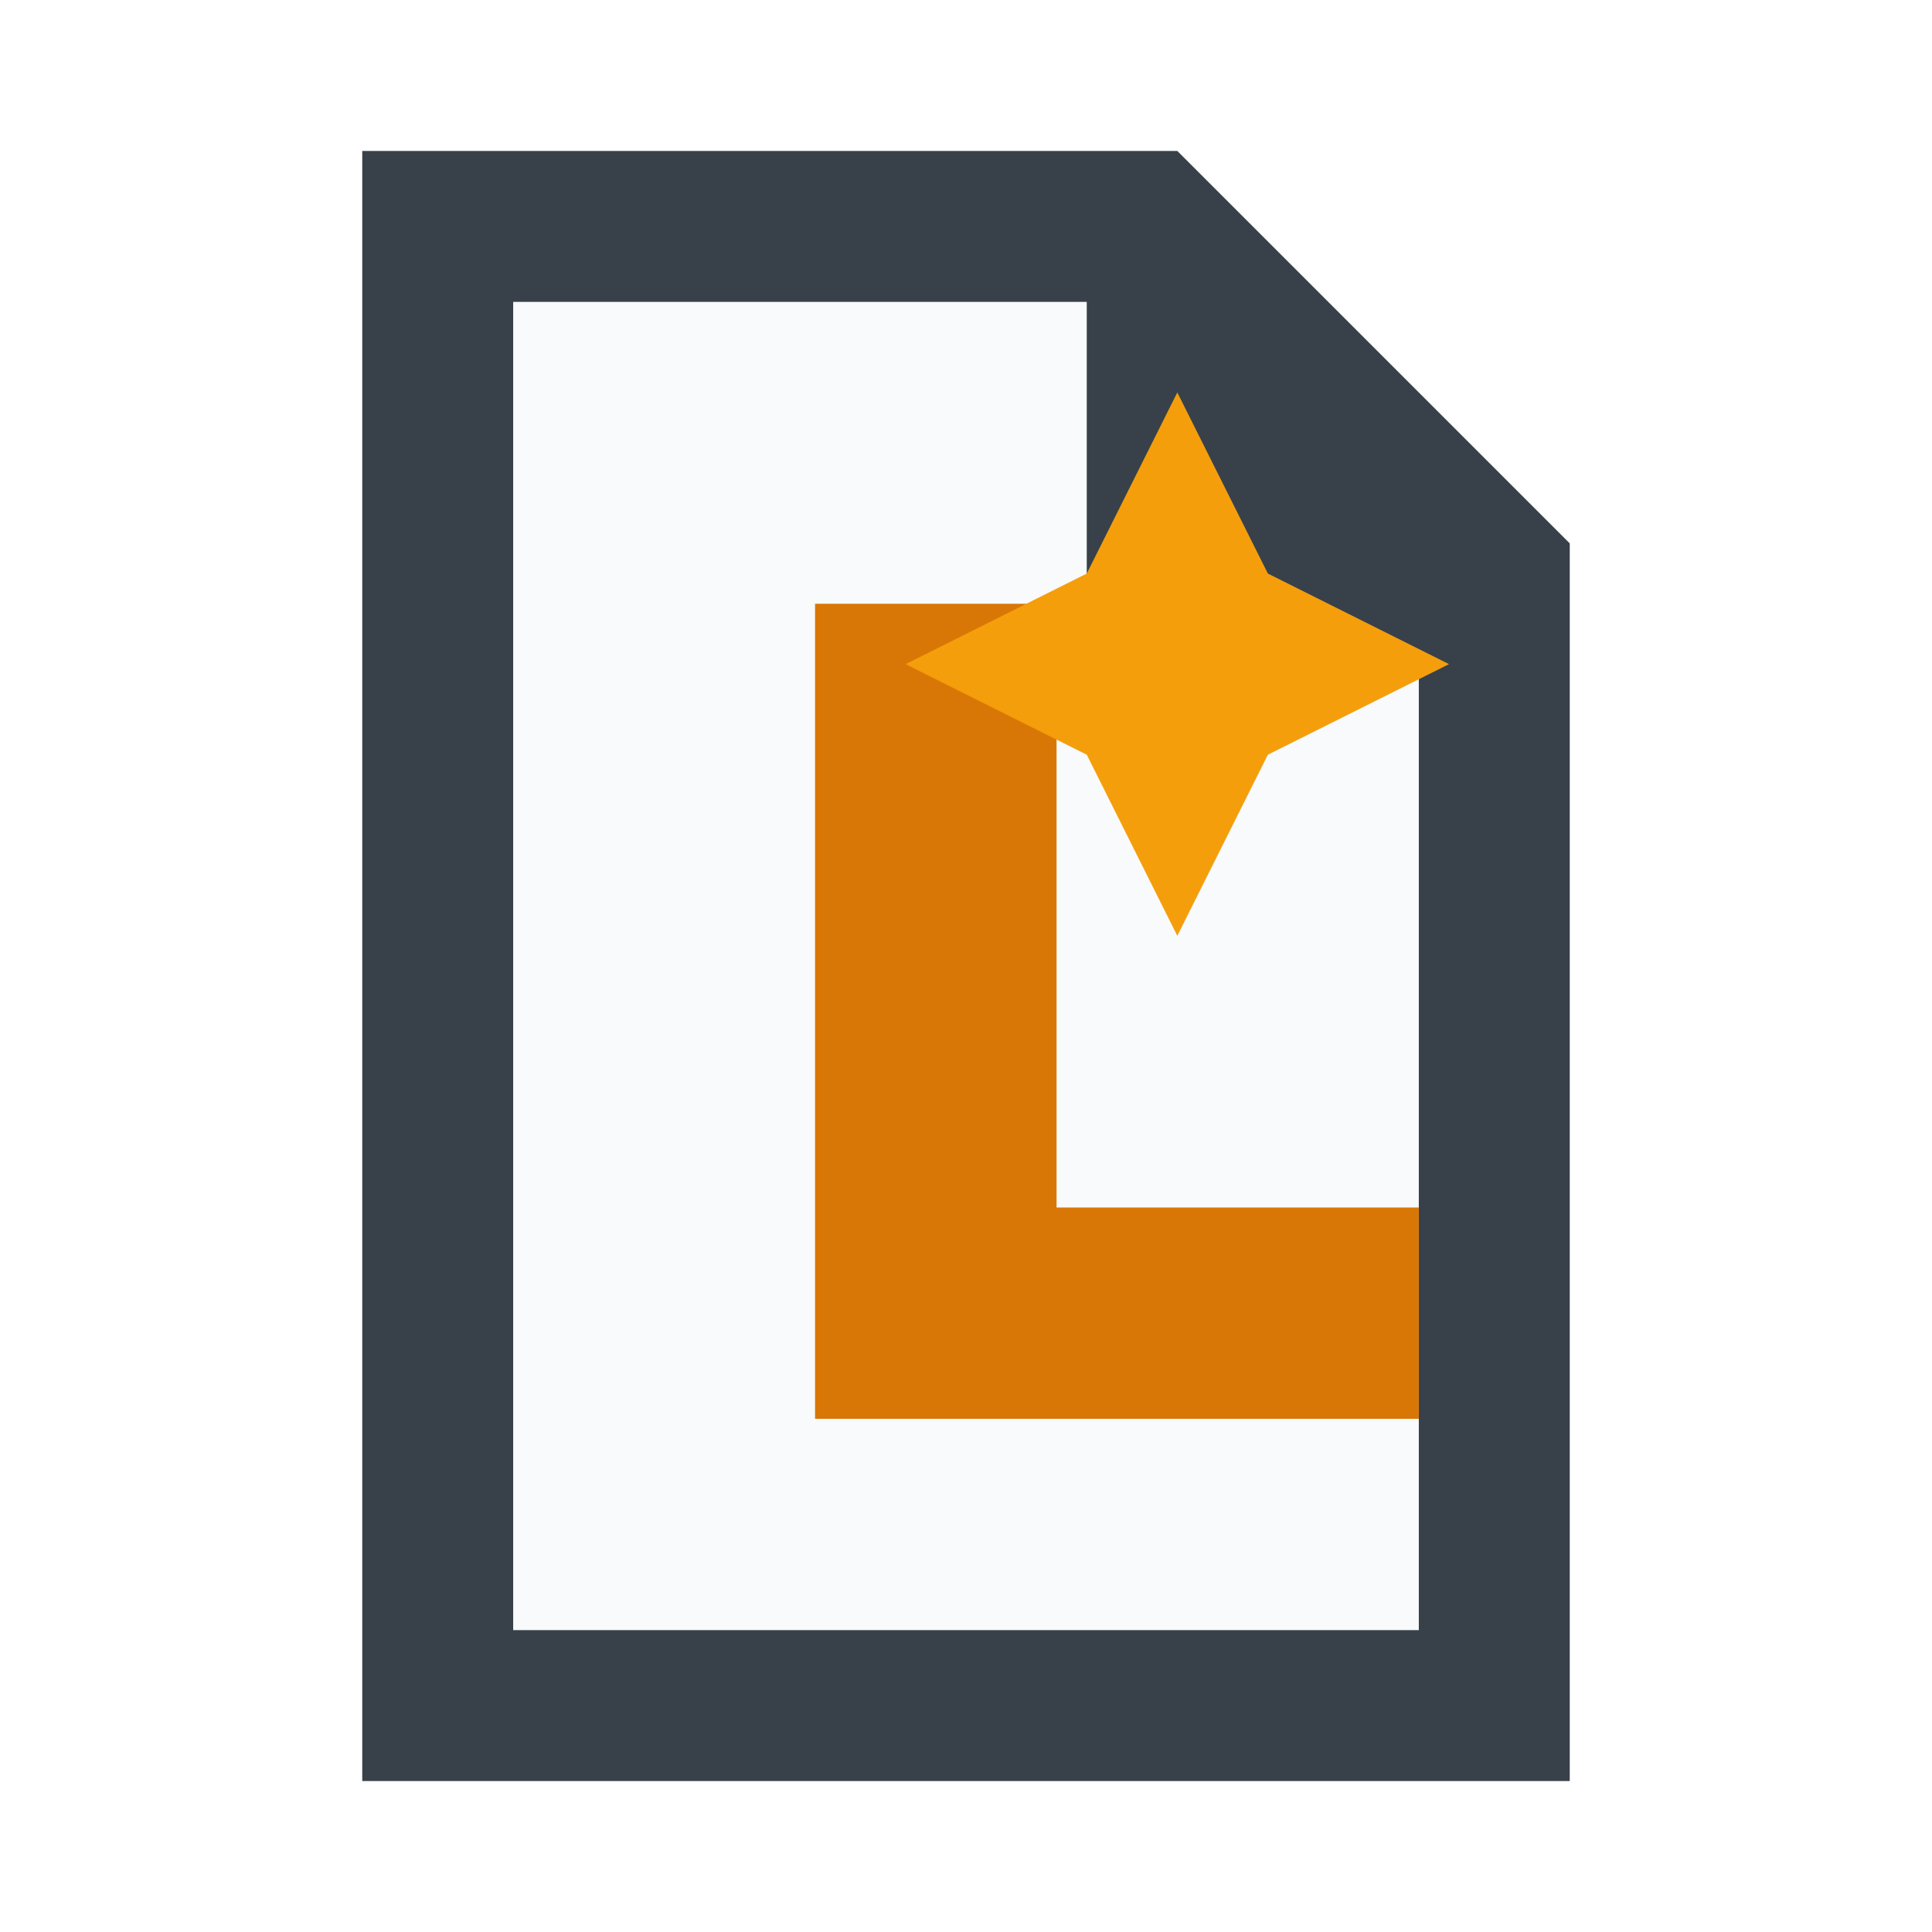
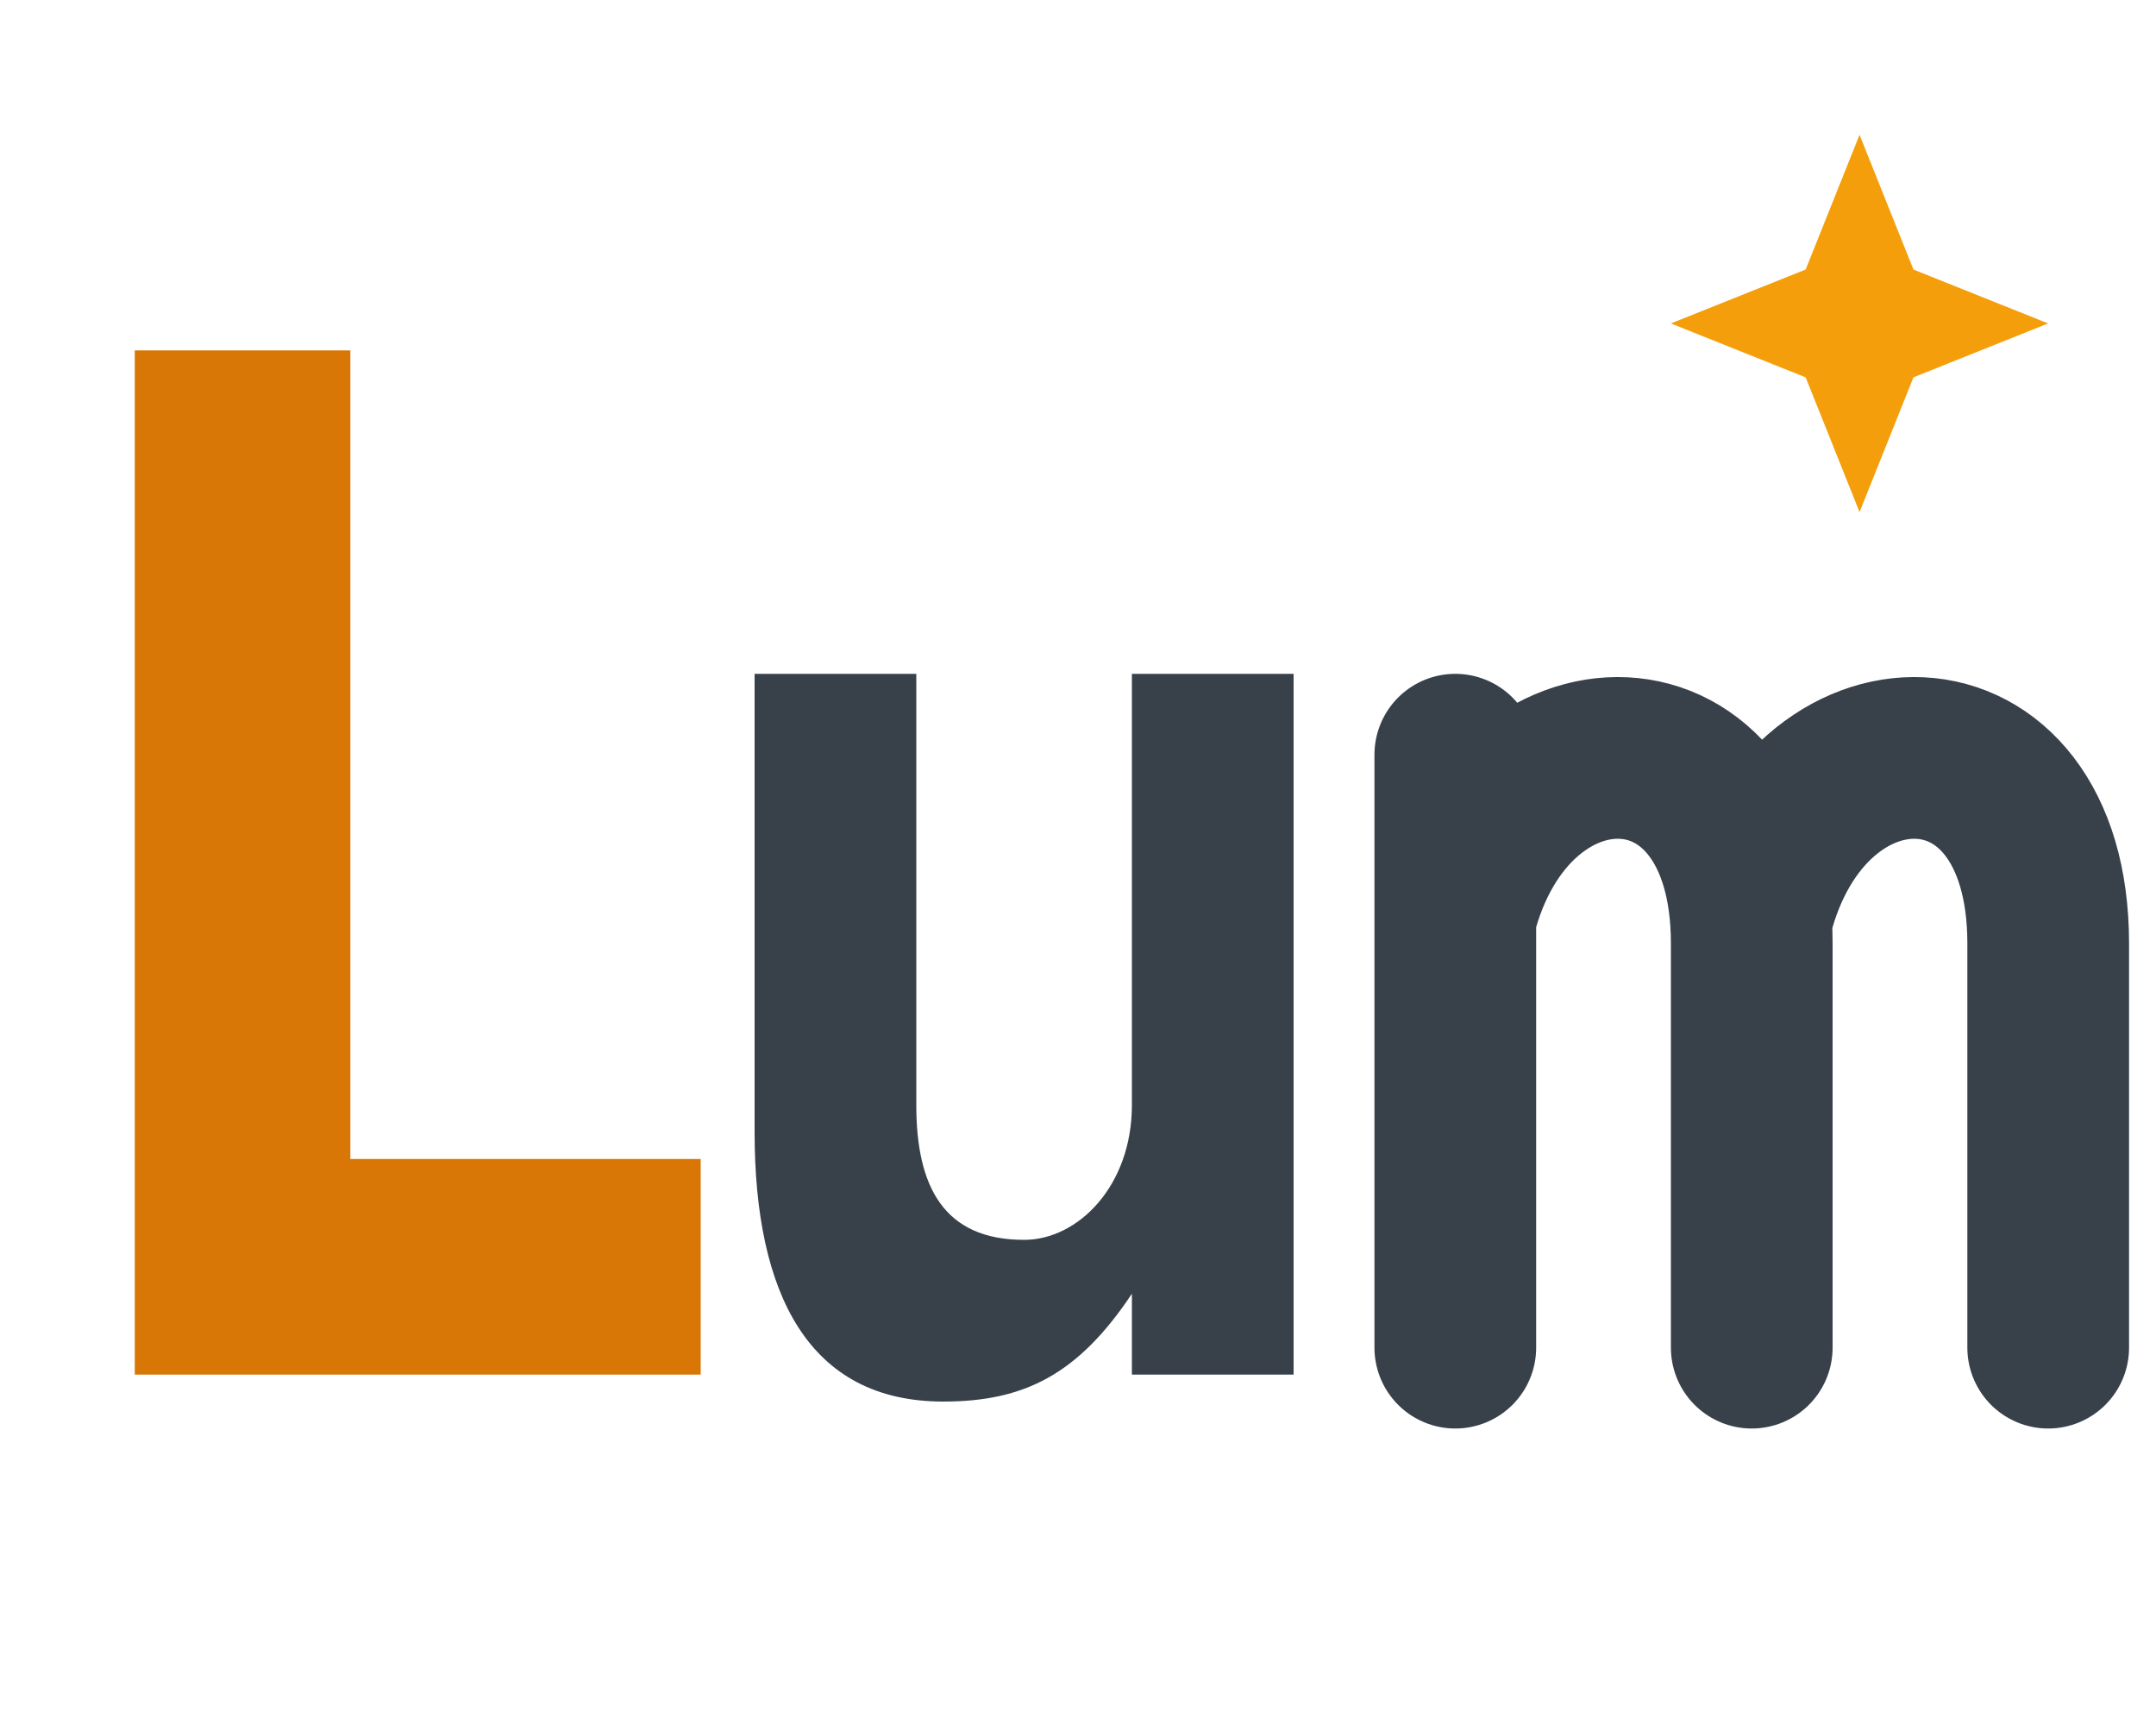
- <svg xmlns="http://www.w3.org/2000/svg" viewBox="0 0 64 64">
-   <path fill="#38414a" d="M12 5h27l13 13v41H12z" />
-   <path fill="#f8fafc" d="M17 10h19v12h11v32H17z" />
-   <path fill="#d97706" d="M27 20h8v20h12v7H27z" />
-   <path fill="#f59e0b" d="m39 13 3 6 6 3-6 3-3 6-3-6-6-3 6-3z" />
+ <svg xmlns="http://www.w3.org/2000/svg" viewBox="0 0 80 64">
+   <path fill="#d97706" d="M5 13h8v30h13v8H5z" />
+   <path fill="#38414a" d="M28 25h6v16c0 3 1 5 4 5 2 0 4-2 4-5V25h6v26h-6v-3c-2 3-4 4-7 4-5 0-7-4-7-10z" />
+   <path fill="none" stroke="#38414a" stroke-linecap="round" stroke-linejoin="round" stroke-width="6" d="M54 50V28m0 6c2-8 11-8 11 1v15m0-16c2-8 11-8 11 1v15" />
+   <path fill="#f59e0b" d="m69 5 2 5 5 2-5 2-2 5-2-5-5-2 5-2z" />
</svg>
